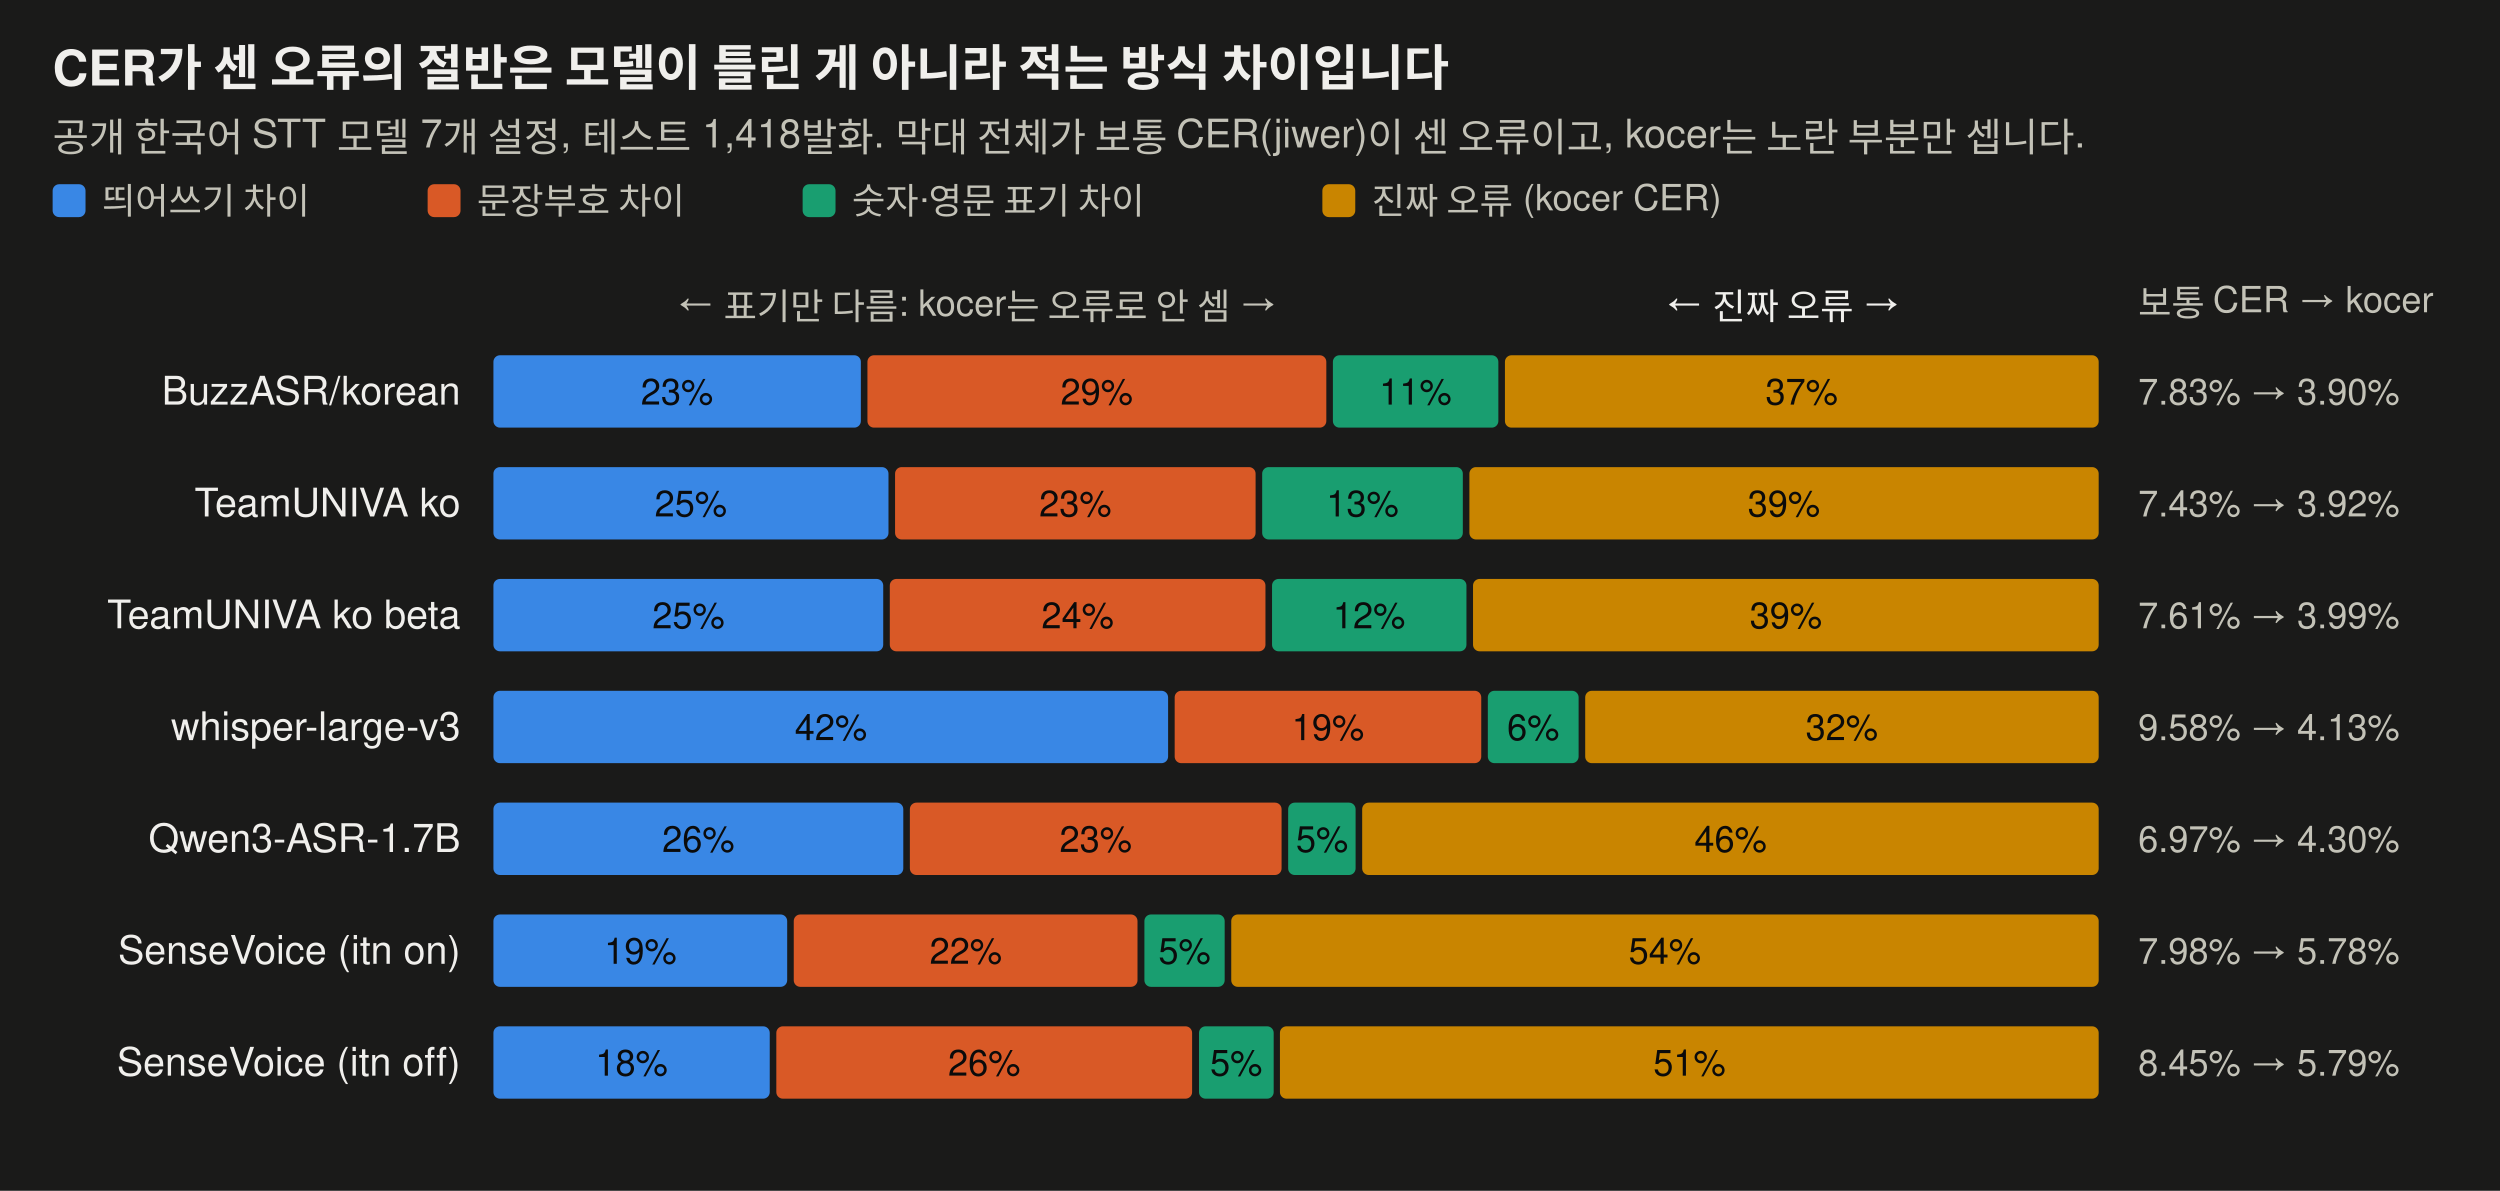
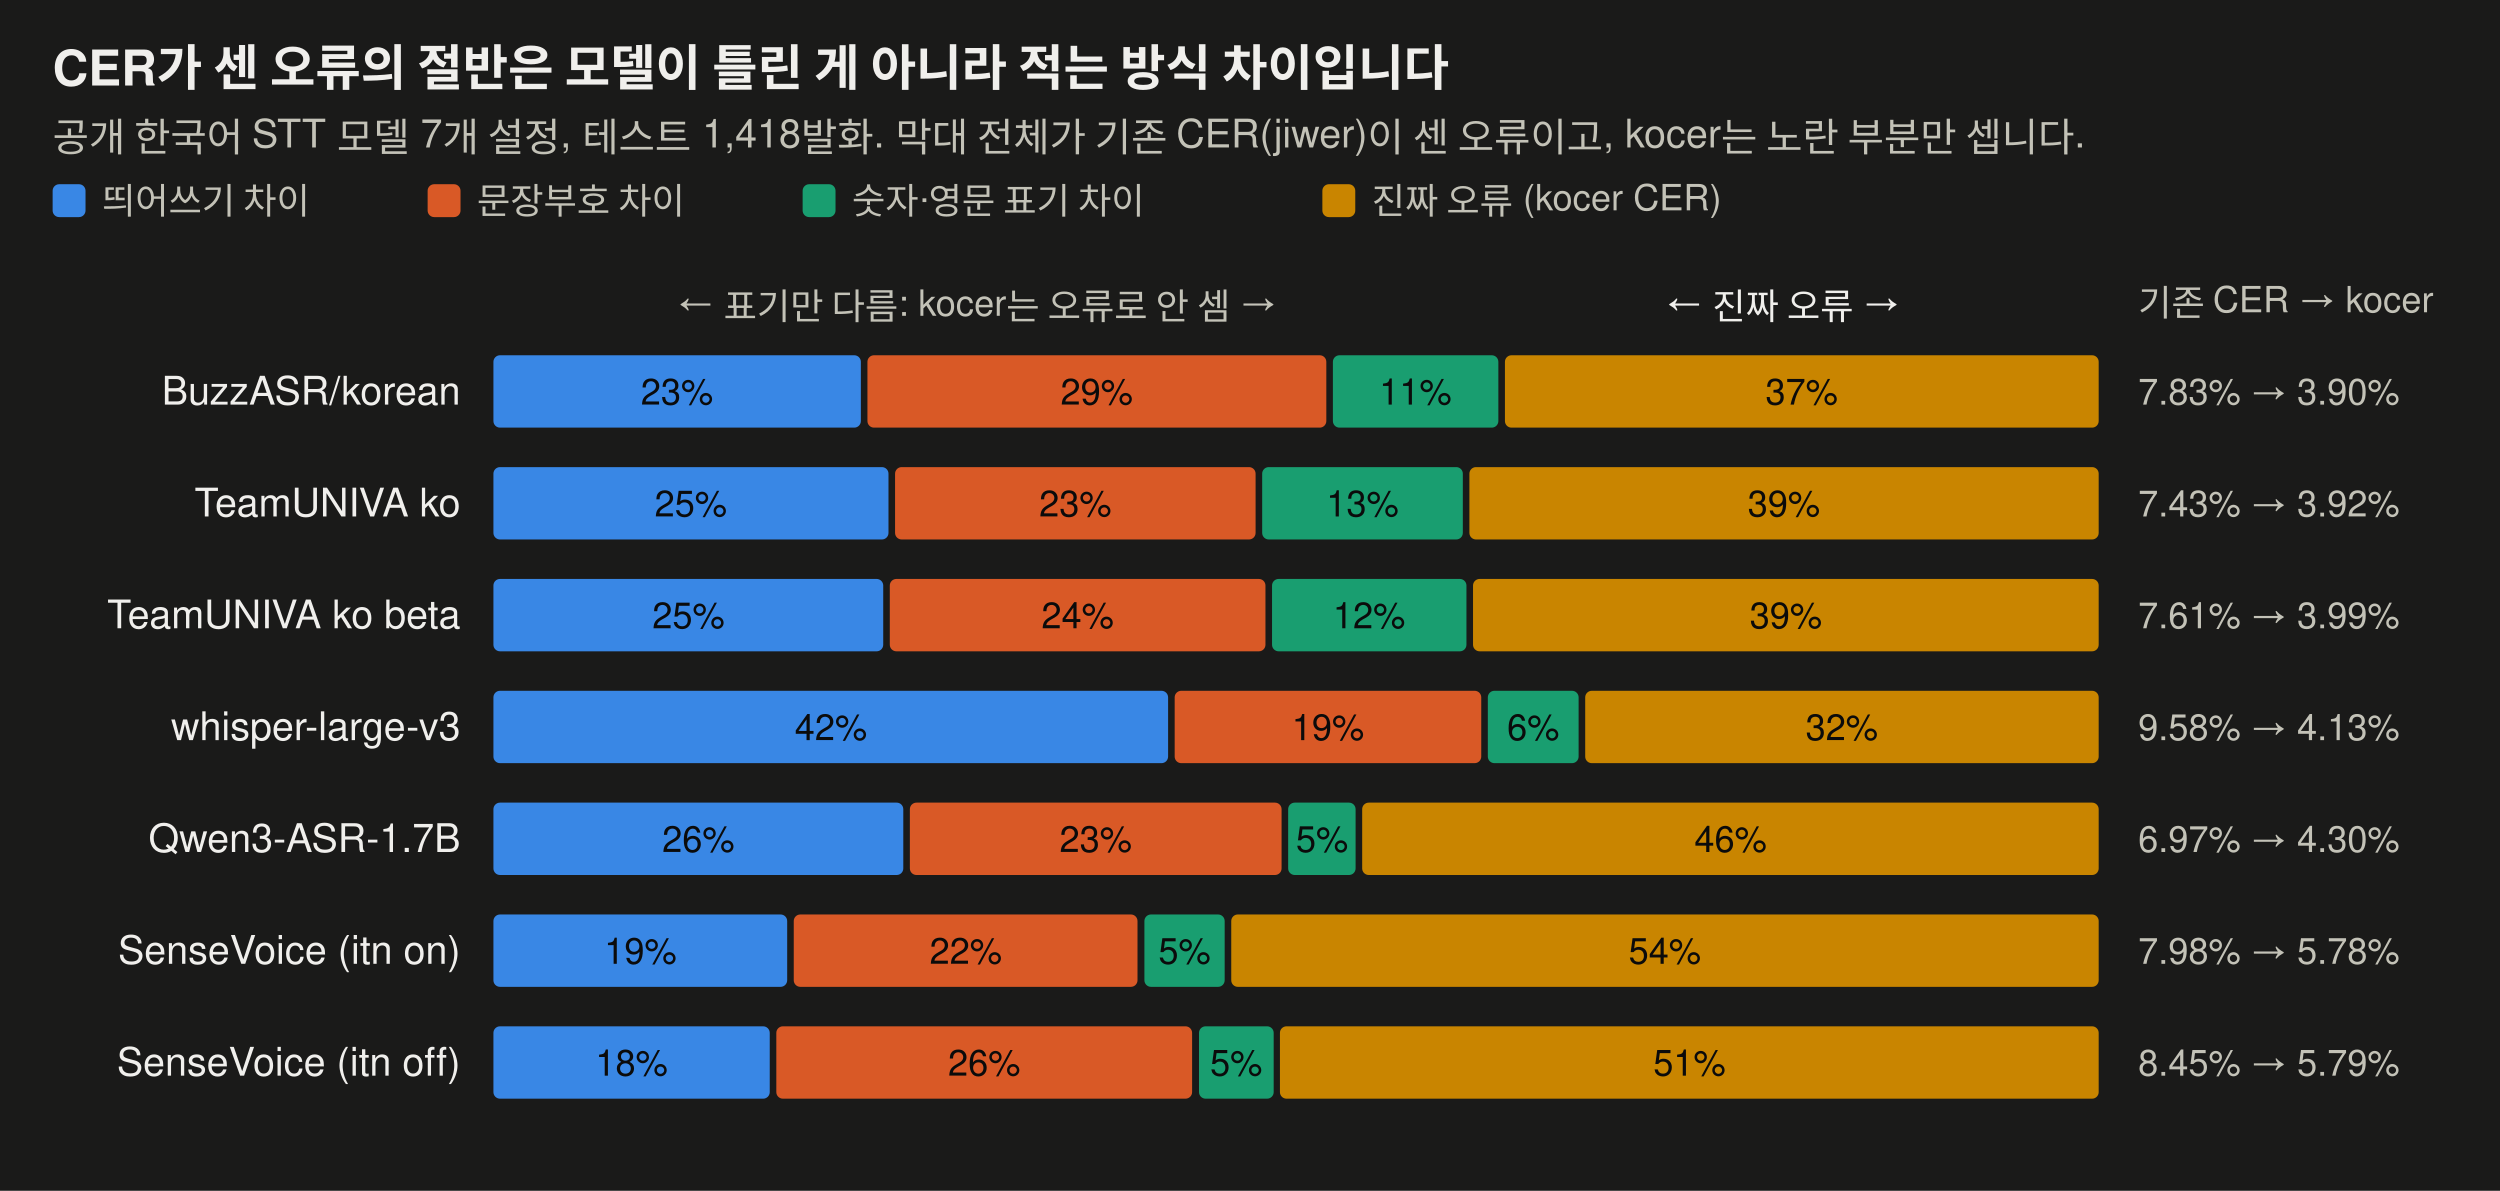
<svg xmlns="http://www.w3.org/2000/svg" width="760" height="362" viewBox="0 0 760 362" font-family="-apple-system,Apple SD Gothic Neo,Malgun Gothic,Noto Sans KR,Segoe UI,Helvetica,Arial,sans-serif">
  <rect width="760" height="362" fill="#1a1a19" />
  <text x="16" y="26" font-size="15" font-weight="600" fill="#f0efec">CER가 센 오류의 절반은 모델이 틀린 게 아니라 적는 방식 차이입니다</text>
-   <text x="16" y="46" font-size="12" fill="#c3c2b7">공개 한국어 STT 모델 7개 설정, 테스트 1,418발화. 막대 전체가 보통 CER(jiwer)이 센 오류이고, kocer는 노란 부분만 셉니다.</text>
+   <text x="16" y="46" font-size="12" fill="#c3c2b7">공개 한국어 STT 모델 7개 설정, 테스트 1,418발화. 막대 전체가 기존 CER(jiwer)이 센 오류이고, kocer는 노란 부분만 셉니다.</text>
  <rect x="16" y="56" width="10" height="10" rx="2" fill="#3987e5" />
  <text x="31" y="65" font-size="11" fill="#c3c2b7">띄어쓰기 차이</text>
  <rect x="130" y="56" width="10" height="10" rx="2" fill="#d95926" />
  <text x="145" y="65" font-size="11" fill="#c3c2b7">문장부호 차이</text>
  <rect x="244" y="56" width="10" height="10" rx="2" fill="#199e70" />
  <text x="259" y="65" font-size="11" fill="#c3c2b7">숫자·영문 표기 차이</text>
  <rect x="402" y="56" width="10" height="10" rx="2" fill="#c98500" />
  <text x="417" y="65" font-size="11" fill="#c3c2b7">진짜 오류 (kocer CER)</text>
  <text x="297" y="96" font-size="11" text-anchor="middle" fill="#c3c2b7">← 표기만 다름: kocer는 오류로 안 셈 →</text>
  <text x="542" y="96" font-size="11" text-anchor="middle" fill="#f0efec">← 진짜 오류 →</text>
-   <text x="650" y="96" font-size="11" fill="#c3c2b7">보통 CER → kocer</text>
+   <text x="650" y="96" font-size="11" fill="#c3c2b7">기존 CER → kocer</text>
  <text x="140" y="123" font-size="12" text-anchor="end" fill="#f0efec">BuzzASR/korean</text>
  <rect x="150.0" y="108" width="111.7" height="22" rx="2" fill="#3987e5" />
  <text x="205.8" y="123" font-size="11" text-anchor="middle" fill="#0b0b0b">23%</text>
  <rect x="263.7" y="108" width="139.5" height="22" rx="2" fill="#d95926" />
  <text x="333.4" y="123" font-size="11" text-anchor="middle" fill="#0b0b0b">29%</text>
  <rect x="405.2" y="108" width="50.3" height="22" rx="2" fill="#199e70" />
  <text x="430.3" y="123" font-size="11" text-anchor="middle" fill="#0b0b0b">11%</text>
  <rect x="457.5" y="108" width="180.5" height="22" rx="2" fill="#c98500" />
  <text x="547.7" y="123" font-size="11" text-anchor="middle" fill="#0b0b0b">37%</text>
  <text x="650" y="123" font-size="11" fill="#c3c2b7">7.83% → 3.90%</text>
  <text x="140" y="157" font-size="12" text-anchor="end" fill="#f0efec">TeamUNIVA ko</text>
  <rect x="150.0" y="142" width="120.1" height="22" rx="2" fill="#3987e5" />
  <text x="210.0" y="157" font-size="11" text-anchor="middle" fill="#0b0b0b">25%</text>
  <rect x="272.1" y="142" width="109.6" height="22" rx="2" fill="#d95926" />
  <text x="326.9" y="157" font-size="11" text-anchor="middle" fill="#0b0b0b">23%</text>
  <rect x="383.7" y="142" width="61.0" height="22" rx="2" fill="#199e70" />
  <text x="414.2" y="157" font-size="11" text-anchor="middle" fill="#0b0b0b">13%</text>
  <rect x="446.7" y="142" width="191.3" height="22" rx="2" fill="#c98500" />
  <text x="542.3" y="157" font-size="11" text-anchor="middle" fill="#0b0b0b">39%</text>
  <text x="650" y="157" font-size="11" fill="#c3c2b7">7.43% → 3.92%</text>
  <text x="140" y="191" font-size="12" text-anchor="end" fill="#f0efec">TeamUNIVA ko beta</text>
  <rect x="150.0" y="176" width="118.5" height="22" rx="2" fill="#3987e5" />
  <text x="209.3" y="191" font-size="11" text-anchor="middle" fill="#0b0b0b">25%</text>
  <rect x="270.5" y="176" width="114.2" height="22" rx="2" fill="#d95926" />
  <text x="327.6" y="191" font-size="11" text-anchor="middle" fill="#0b0b0b">24%</text>
  <rect x="386.7" y="176" width="59.1" height="22" rx="2" fill="#199e70" />
  <text x="416.2" y="191" font-size="11" text-anchor="middle" fill="#0b0b0b">12%</text>
  <rect x="447.8" y="176" width="190.2" height="22" rx="2" fill="#c98500" />
  <text x="542.9" y="191" font-size="11" text-anchor="middle" fill="#0b0b0b">39%</text>
  <text x="650" y="191" font-size="11" fill="#c3c2b7">7.61% → 3.99%</text>
  <text x="140" y="225" font-size="12" text-anchor="end" fill="#f0efec">whisper-large-v3</text>
  <rect x="150.0" y="210" width="205.1" height="22" rx="2" fill="#3987e5" />
  <text x="252.6" y="225" font-size="11" text-anchor="middle" fill="#0b0b0b">42%</text>
  <rect x="357.1" y="210" width="93.2" height="22" rx="2" fill="#d95926" />
  <text x="403.7" y="225" font-size="11" text-anchor="middle" fill="#0b0b0b">19%</text>
  <rect x="452.3" y="210" width="27.6" height="22" rx="2" fill="#199e70" />
  <text x="466.1" y="225" font-size="11" text-anchor="middle" fill="#0b0b0b">6%</text>
  <rect x="481.9" y="210" width="156.1" height="22" rx="2" fill="#c98500" />
  <text x="559.9" y="225" font-size="11" text-anchor="middle" fill="#0b0b0b">32%</text>
  <text x="650" y="225" font-size="11" fill="#c3c2b7">9.58% → 4.13%</text>
  <text x="140" y="259" font-size="12" text-anchor="end" fill="#f0efec">Qwen3-ASR-1.7B</text>
  <rect x="150.0" y="244" width="124.6" height="22" rx="2" fill="#3987e5" />
  <text x="212.3" y="259" font-size="11" text-anchor="middle" fill="#0b0b0b">26%</text>
  <rect x="276.6" y="244" width="113.0" height="22" rx="2" fill="#d95926" />
  <text x="333.1" y="259" font-size="11" text-anchor="middle" fill="#0b0b0b">23%</text>
  <rect x="391.6" y="244" width="20.5" height="22" rx="2" fill="#199e70" />
  <text x="401.9" y="259" font-size="11" text-anchor="middle" fill="#0b0b0b">5%</text>
  <rect x="414.1" y="244" width="223.9" height="22" rx="2" fill="#c98500" />
  <text x="526.1" y="259" font-size="11" text-anchor="middle" fill="#0b0b0b">46%</text>
  <text x="650" y="259" font-size="11" fill="#c3c2b7">6.97% → 4.30%</text>
  <text x="140" y="293" font-size="12" text-anchor="end" fill="#f0efec">SenseVoice (itn on)</text>
  <rect x="150.0" y="278" width="89.3" height="22" rx="2" fill="#3987e5" />
  <text x="194.7" y="293" font-size="11" text-anchor="middle" fill="#0b0b0b">19%</text>
  <rect x="241.3" y="278" width="104.5" height="22" rx="2" fill="#d95926" />
  <text x="293.6" y="293" font-size="11" text-anchor="middle" fill="#0b0b0b">22%</text>
  <rect x="347.9" y="278" width="24.4" height="22" rx="2" fill="#199e70" />
  <text x="360.1" y="293" font-size="11" text-anchor="middle" fill="#0b0b0b">5%</text>
  <rect x="374.3" y="278" width="263.7" height="22" rx="2" fill="#c98500" />
  <text x="506.1" y="293" font-size="11" text-anchor="middle" fill="#0b0b0b">54%</text>
  <text x="650" y="293" font-size="11" fill="#c3c2b7">7.98% → 5.78%</text>
  <text x="140" y="327" font-size="12" text-anchor="end" fill="#f0efec">SenseVoice (itn off)</text>
  <rect x="150.0" y="312" width="84.0" height="22" rx="2" fill="#3987e5" />
  <text x="192.0" y="327" font-size="11" text-anchor="middle" fill="#0b0b0b">18%</text>
  <rect x="236.0" y="312" width="126.4" height="22" rx="2" fill="#d95926" />
  <text x="299.2" y="327" font-size="11" text-anchor="middle" fill="#0b0b0b">26%</text>
  <rect x="364.5" y="312" width="22.7" height="22" rx="2" fill="#199e70" />
  <text x="375.8" y="327" font-size="11" text-anchor="middle" fill="#0b0b0b">5%</text>
  <rect x="389.1" y="312" width="248.9" height="22" rx="2" fill="#c98500" />
  <text x="513.6" y="327" font-size="11" text-anchor="middle" fill="#0b0b0b">51%</text>
  <text x="650" y="327" font-size="11" fill="#c3c2b7">8.45% → 5.79%</text>
</svg>
